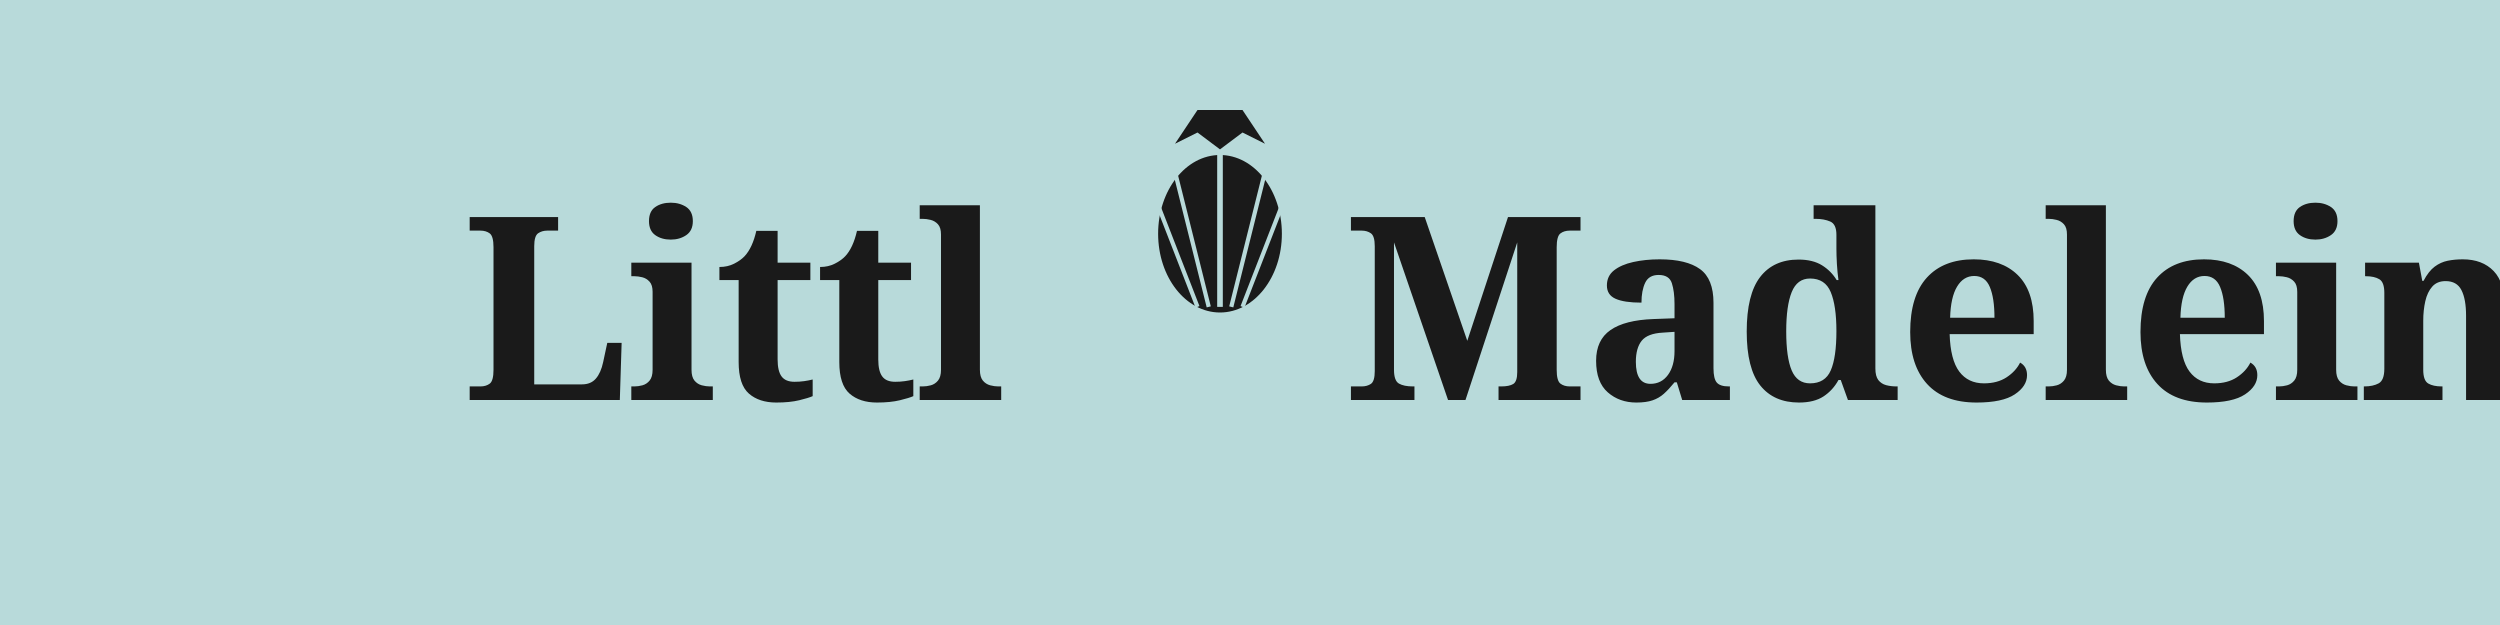
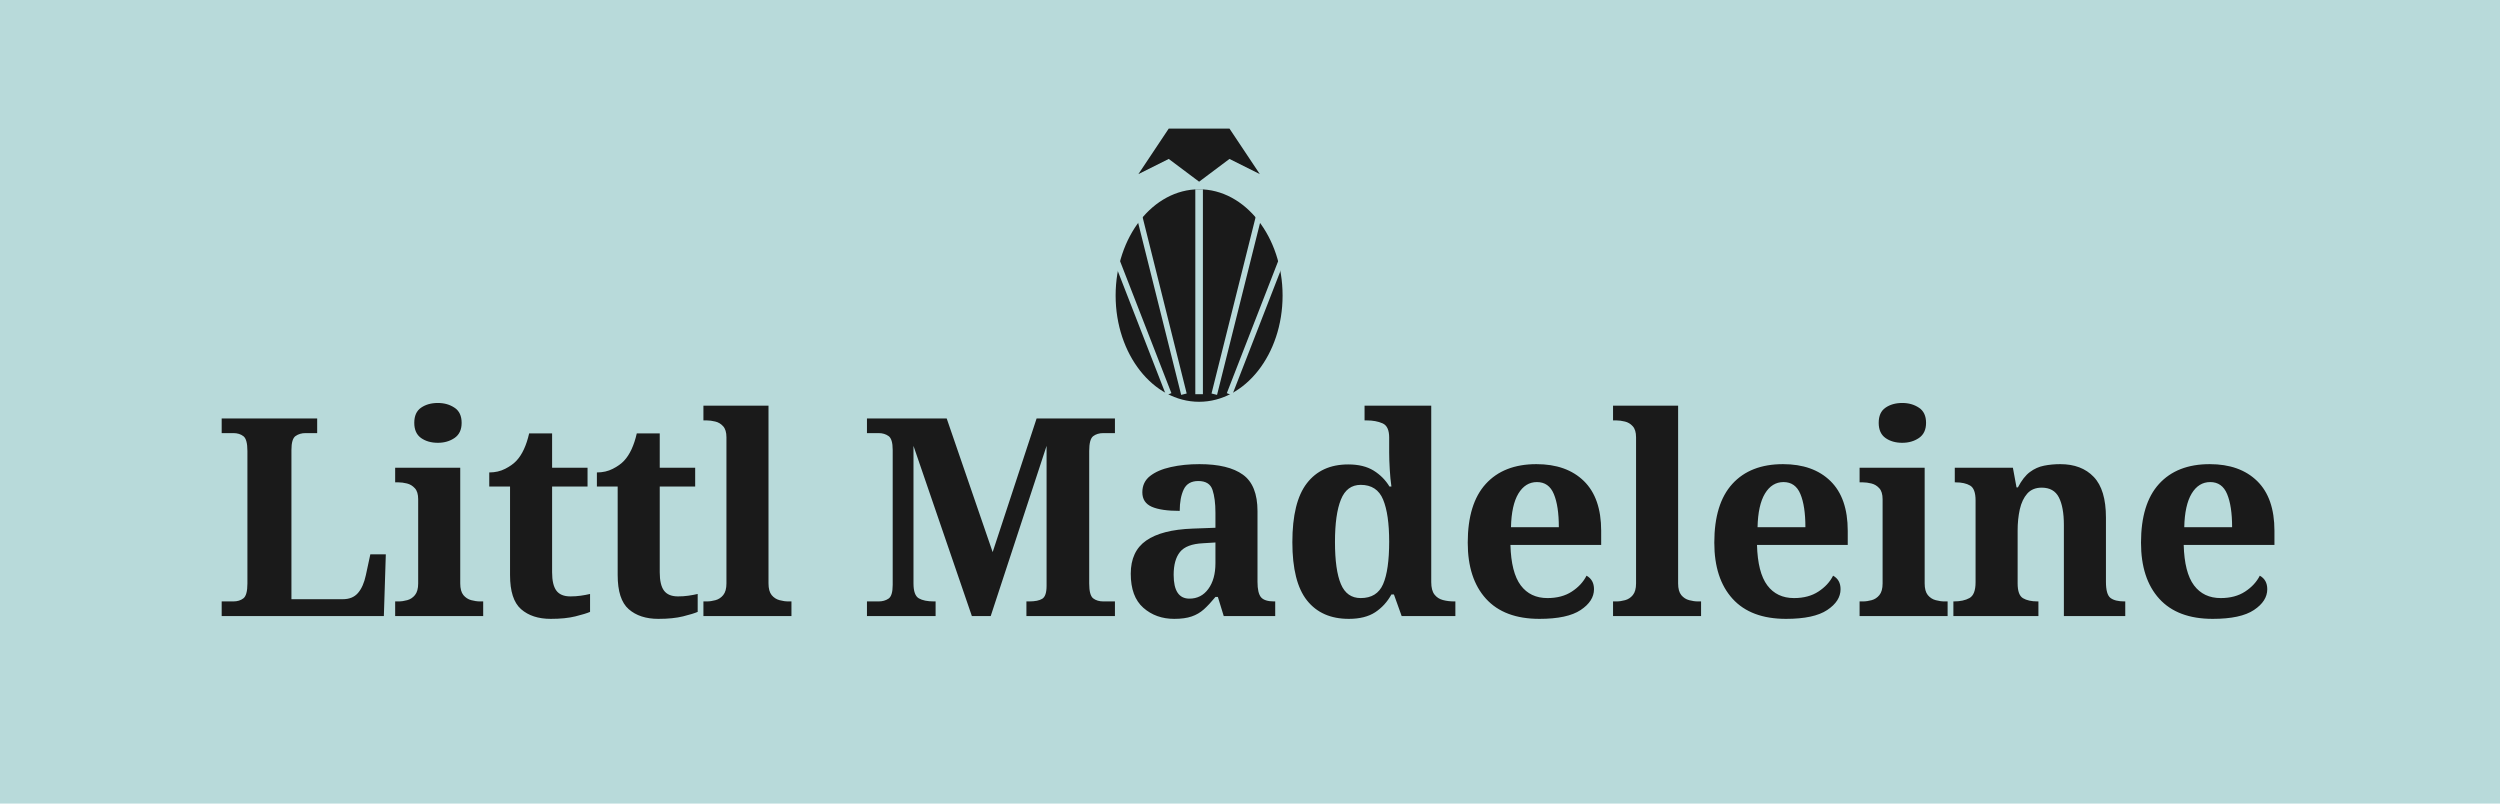
- <svg xmlns="http://www.w3.org/2000/svg" viewBox="0 0 800 200" width="800" height="200">
-   <rect width="800" height="200" fill="#B8DADA" />
-   <g transform="translate(358, 28) scale(0.9)">
+ <svg xmlns="http://www.w3.org/2000/svg" viewBox="0 0 560 180" width="560" height="180">
+   <rect width="560" height="180" fill="#B8DADA" />
+   <g transform="translate(238, 22) scale(0.85)">
    <path d="M28 8 L20 20 L28 16 L36 22 L44 16 L52 20 L44 8 Z" fill="#1a1a1a" />
    <ellipse cx="36" cy="52" rx="22" ry="28" fill="#1a1a1a" />
    <line x1="36" y1="24" x2="36" y2="78" stroke="#B8DADA" stroke-width="2" />
    <line x1="20" y1="30" x2="32" y2="78" stroke="#B8DADA" stroke-width="1.5" />
    <line x1="52" y1="30" x2="40" y2="78" stroke="#B8DADA" stroke-width="1.5" />
    <line x1="14" y1="42" x2="28" y2="78" stroke="#B8DADA" stroke-width="1.5" />
    <line x1="58" y1="42" x2="44" y2="78" stroke="#B8DADA" stroke-width="1.5" />
  </g>
-   <text x="148" y="128" font-family="Georgia, serif" font-size="82" font-weight="700" fill="#1a1a1a" letter-spacing="-1">Littl</text>
-   <text x="430" y="128" font-family="Georgia, serif" font-size="82" font-weight="700" fill="#1a1a1a" letter-spacing="-1">Madeleine</text>
+   <text x="280" y="138" font-family="Georgia, serif" font-size="62" font-weight="700" fill="#1a1a1a" letter-spacing="-1" text-anchor="middle">Littl Madeleine</text>
</svg>
